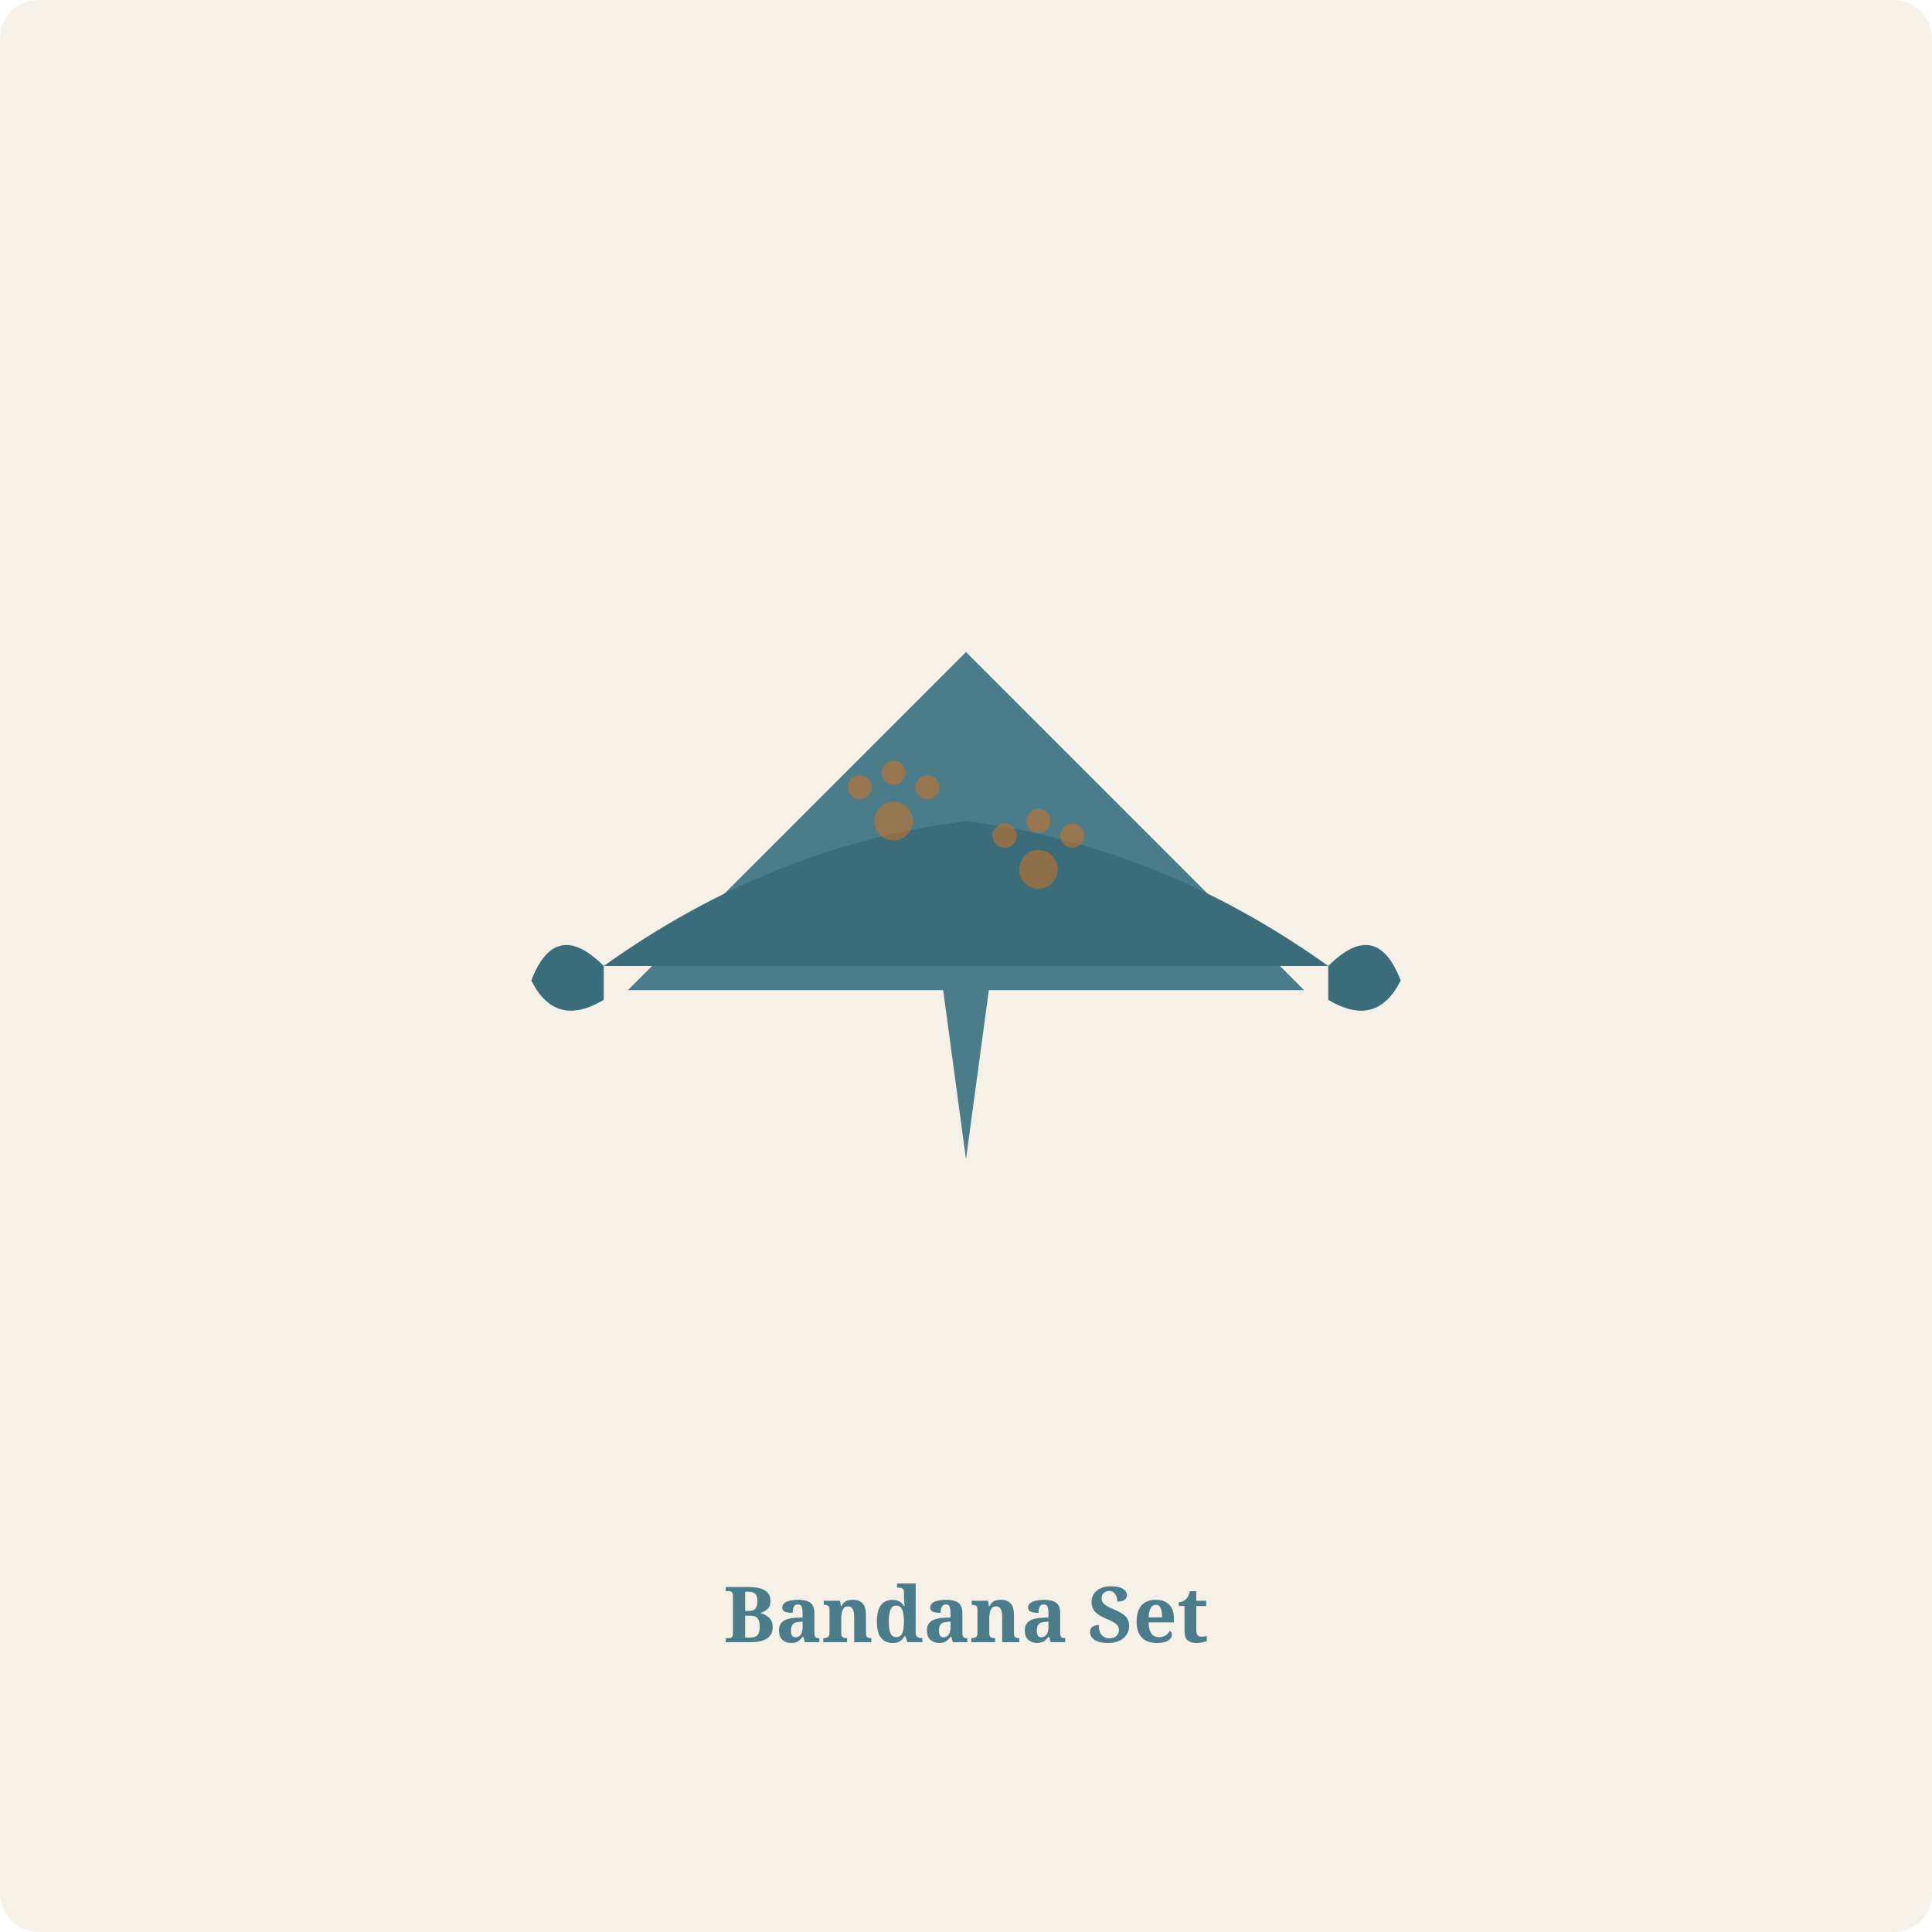
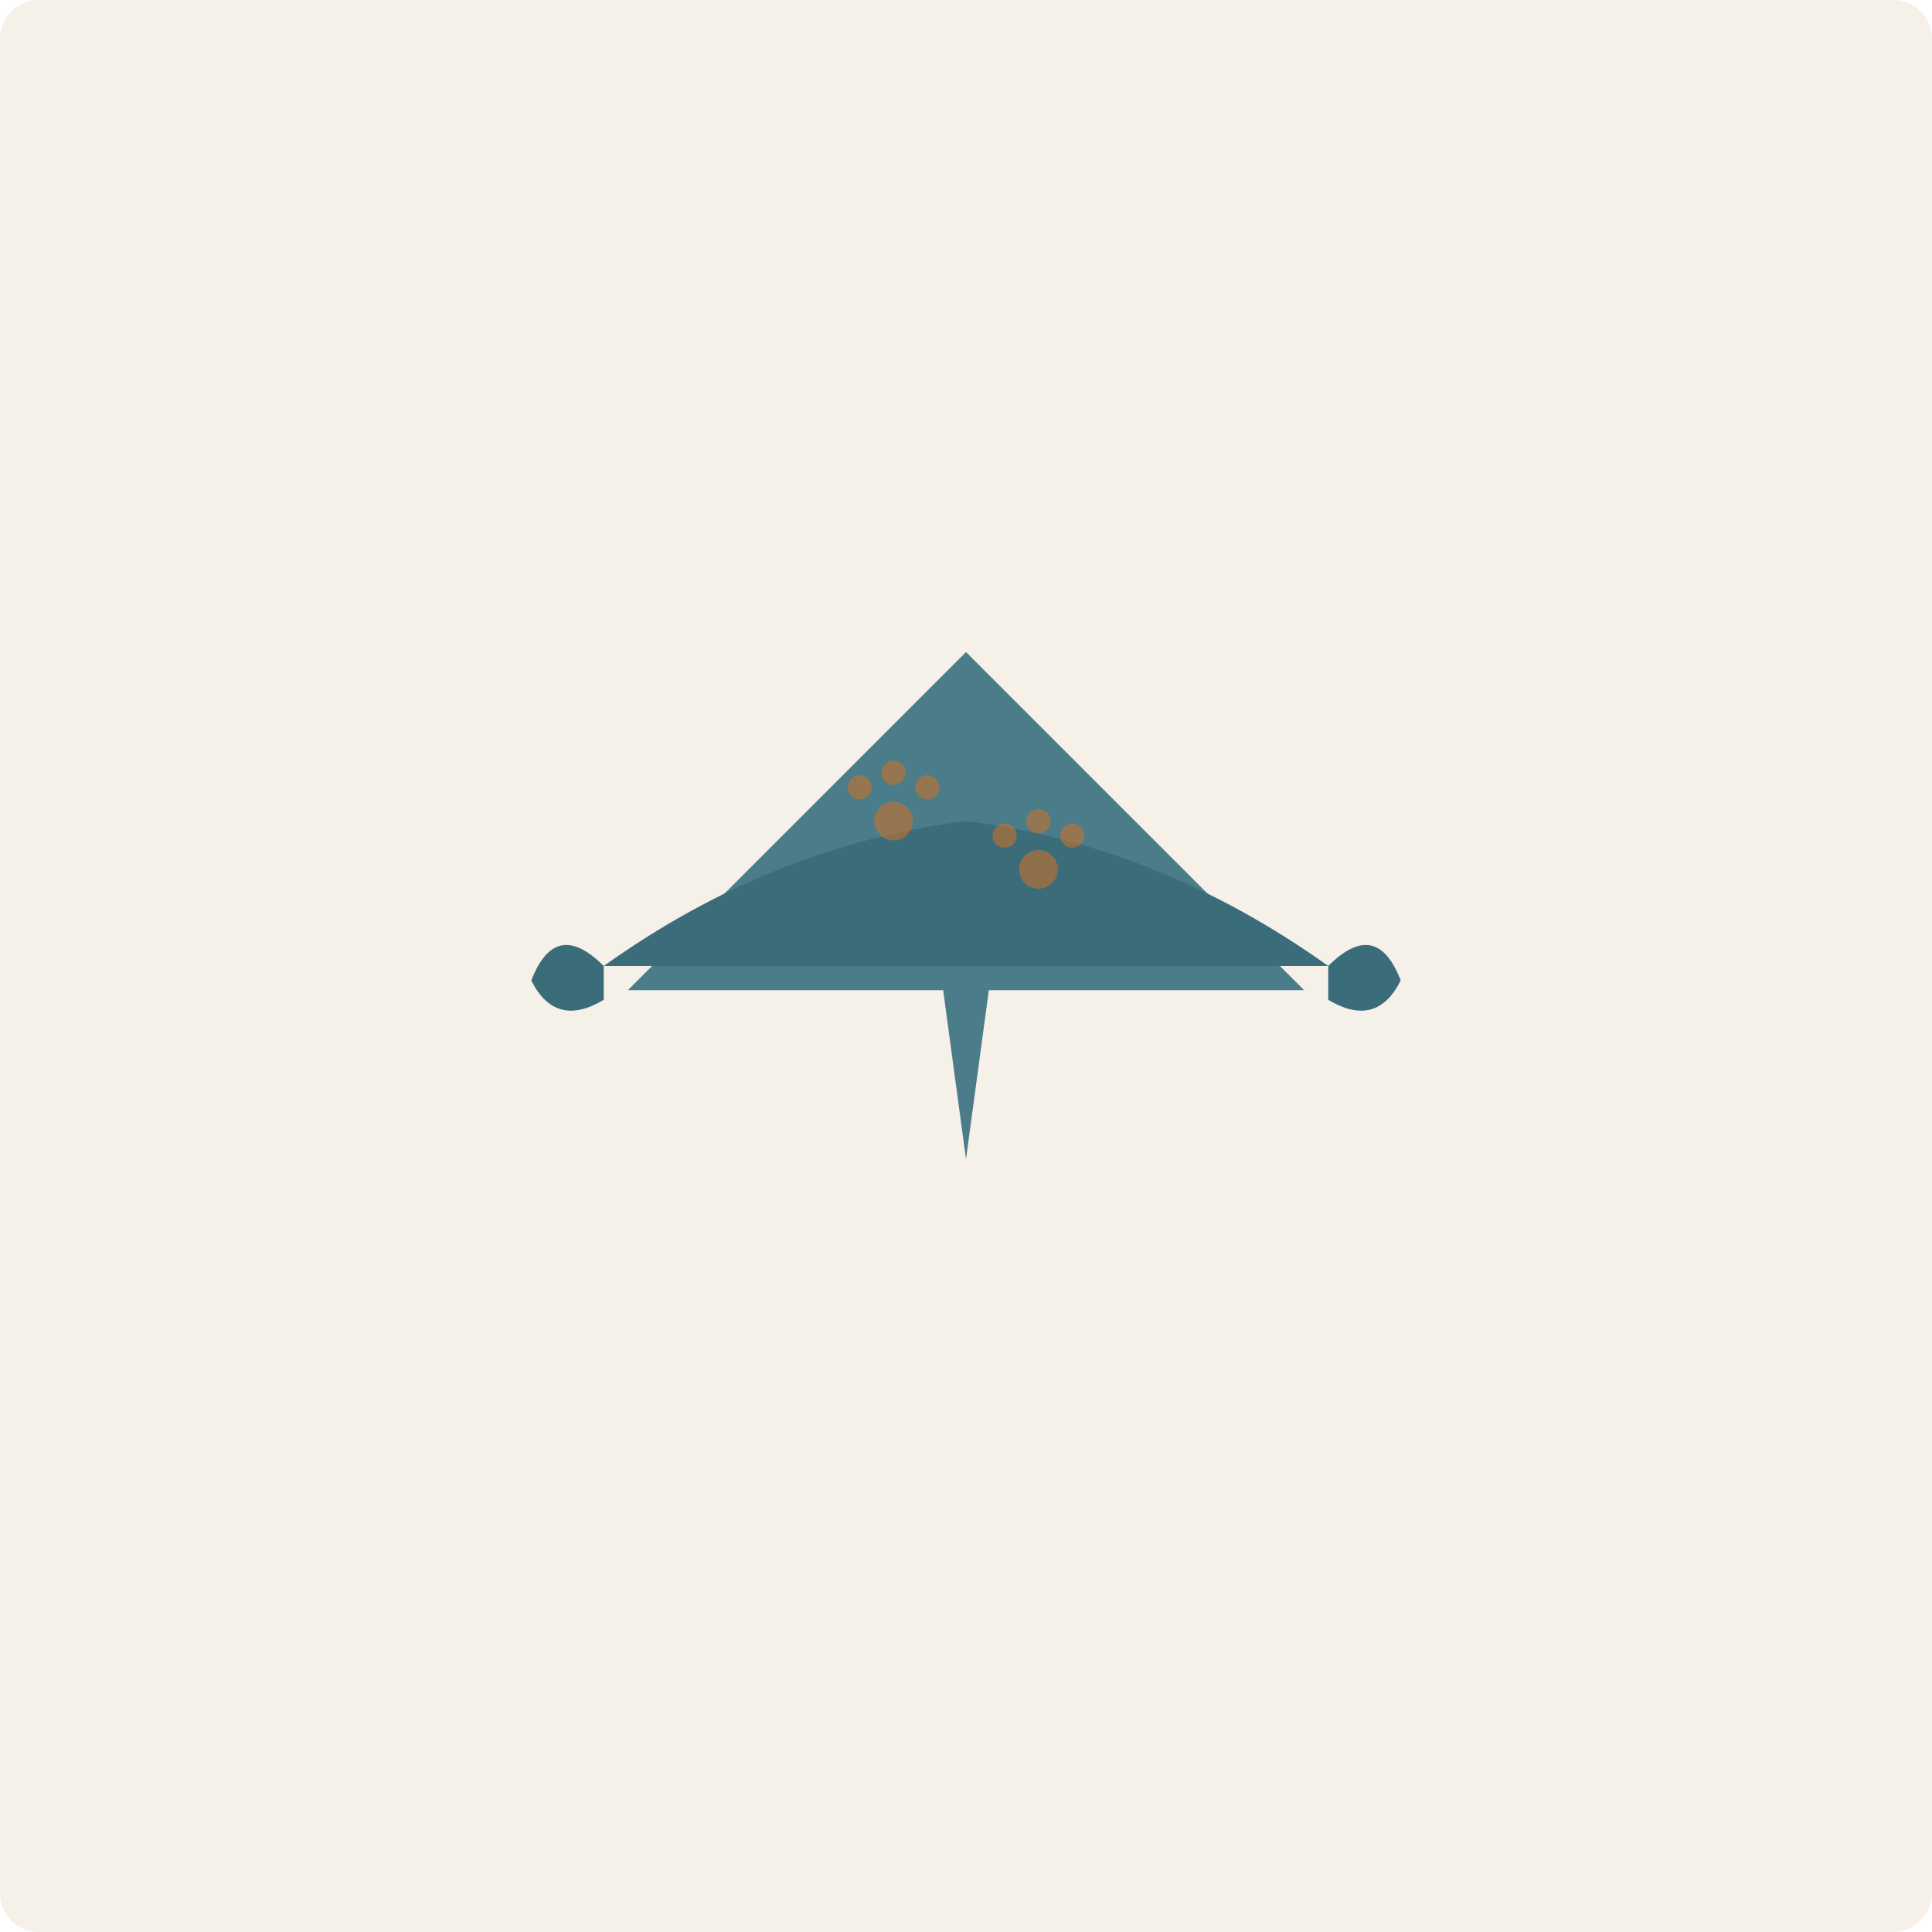
<svg xmlns="http://www.w3.org/2000/svg" width="400" height="400" viewBox="0 0 400 400">
  <rect width="400" height="400" fill="#F5F0E8" rx="8" />
  <g transform="translate(200,185)">
    <polygon points="0,-50 -70,20 70,20" fill="#4A7C8A" />
    <path d="M-75,15 Q-40,-10 0,-15 Q40,-10 75,15" fill="#3A6C7A" />
    <path d="M-75,15 Q-85,5 -90,18 Q-85,28 -75,22" fill="#3A6C7A" />
    <path d="M75,15 Q85,5 90,18 Q85,28 75,22" fill="#3A6C7A" />
    <g fill="#C8722A" opacity="0.6">
      <circle cx="-15" cy="-15" r="4" />
      <circle cx="-22" cy="-22" r="2.5" />
      <circle cx="-15" cy="-25" r="2.5" />
      <circle cx="-8" cy="-22" r="2.5" />
      <circle cx="15" cy="-5" r="4" />
      <circle cx="8" cy="-12" r="2.5" />
      <circle cx="15" cy="-15" r="2.5" />
      <circle cx="22" cy="-12" r="2.5" />
    </g>
    <polygon points="-5,18 5,18 0,55" fill="#4A7C8A" />
  </g>
-   <text x="200" y="340" text-anchor="middle" font-family="Georgia, serif" font-size="16" fill="#4A7C8A" font-weight="bold">Bandana Set</text>
</svg>
